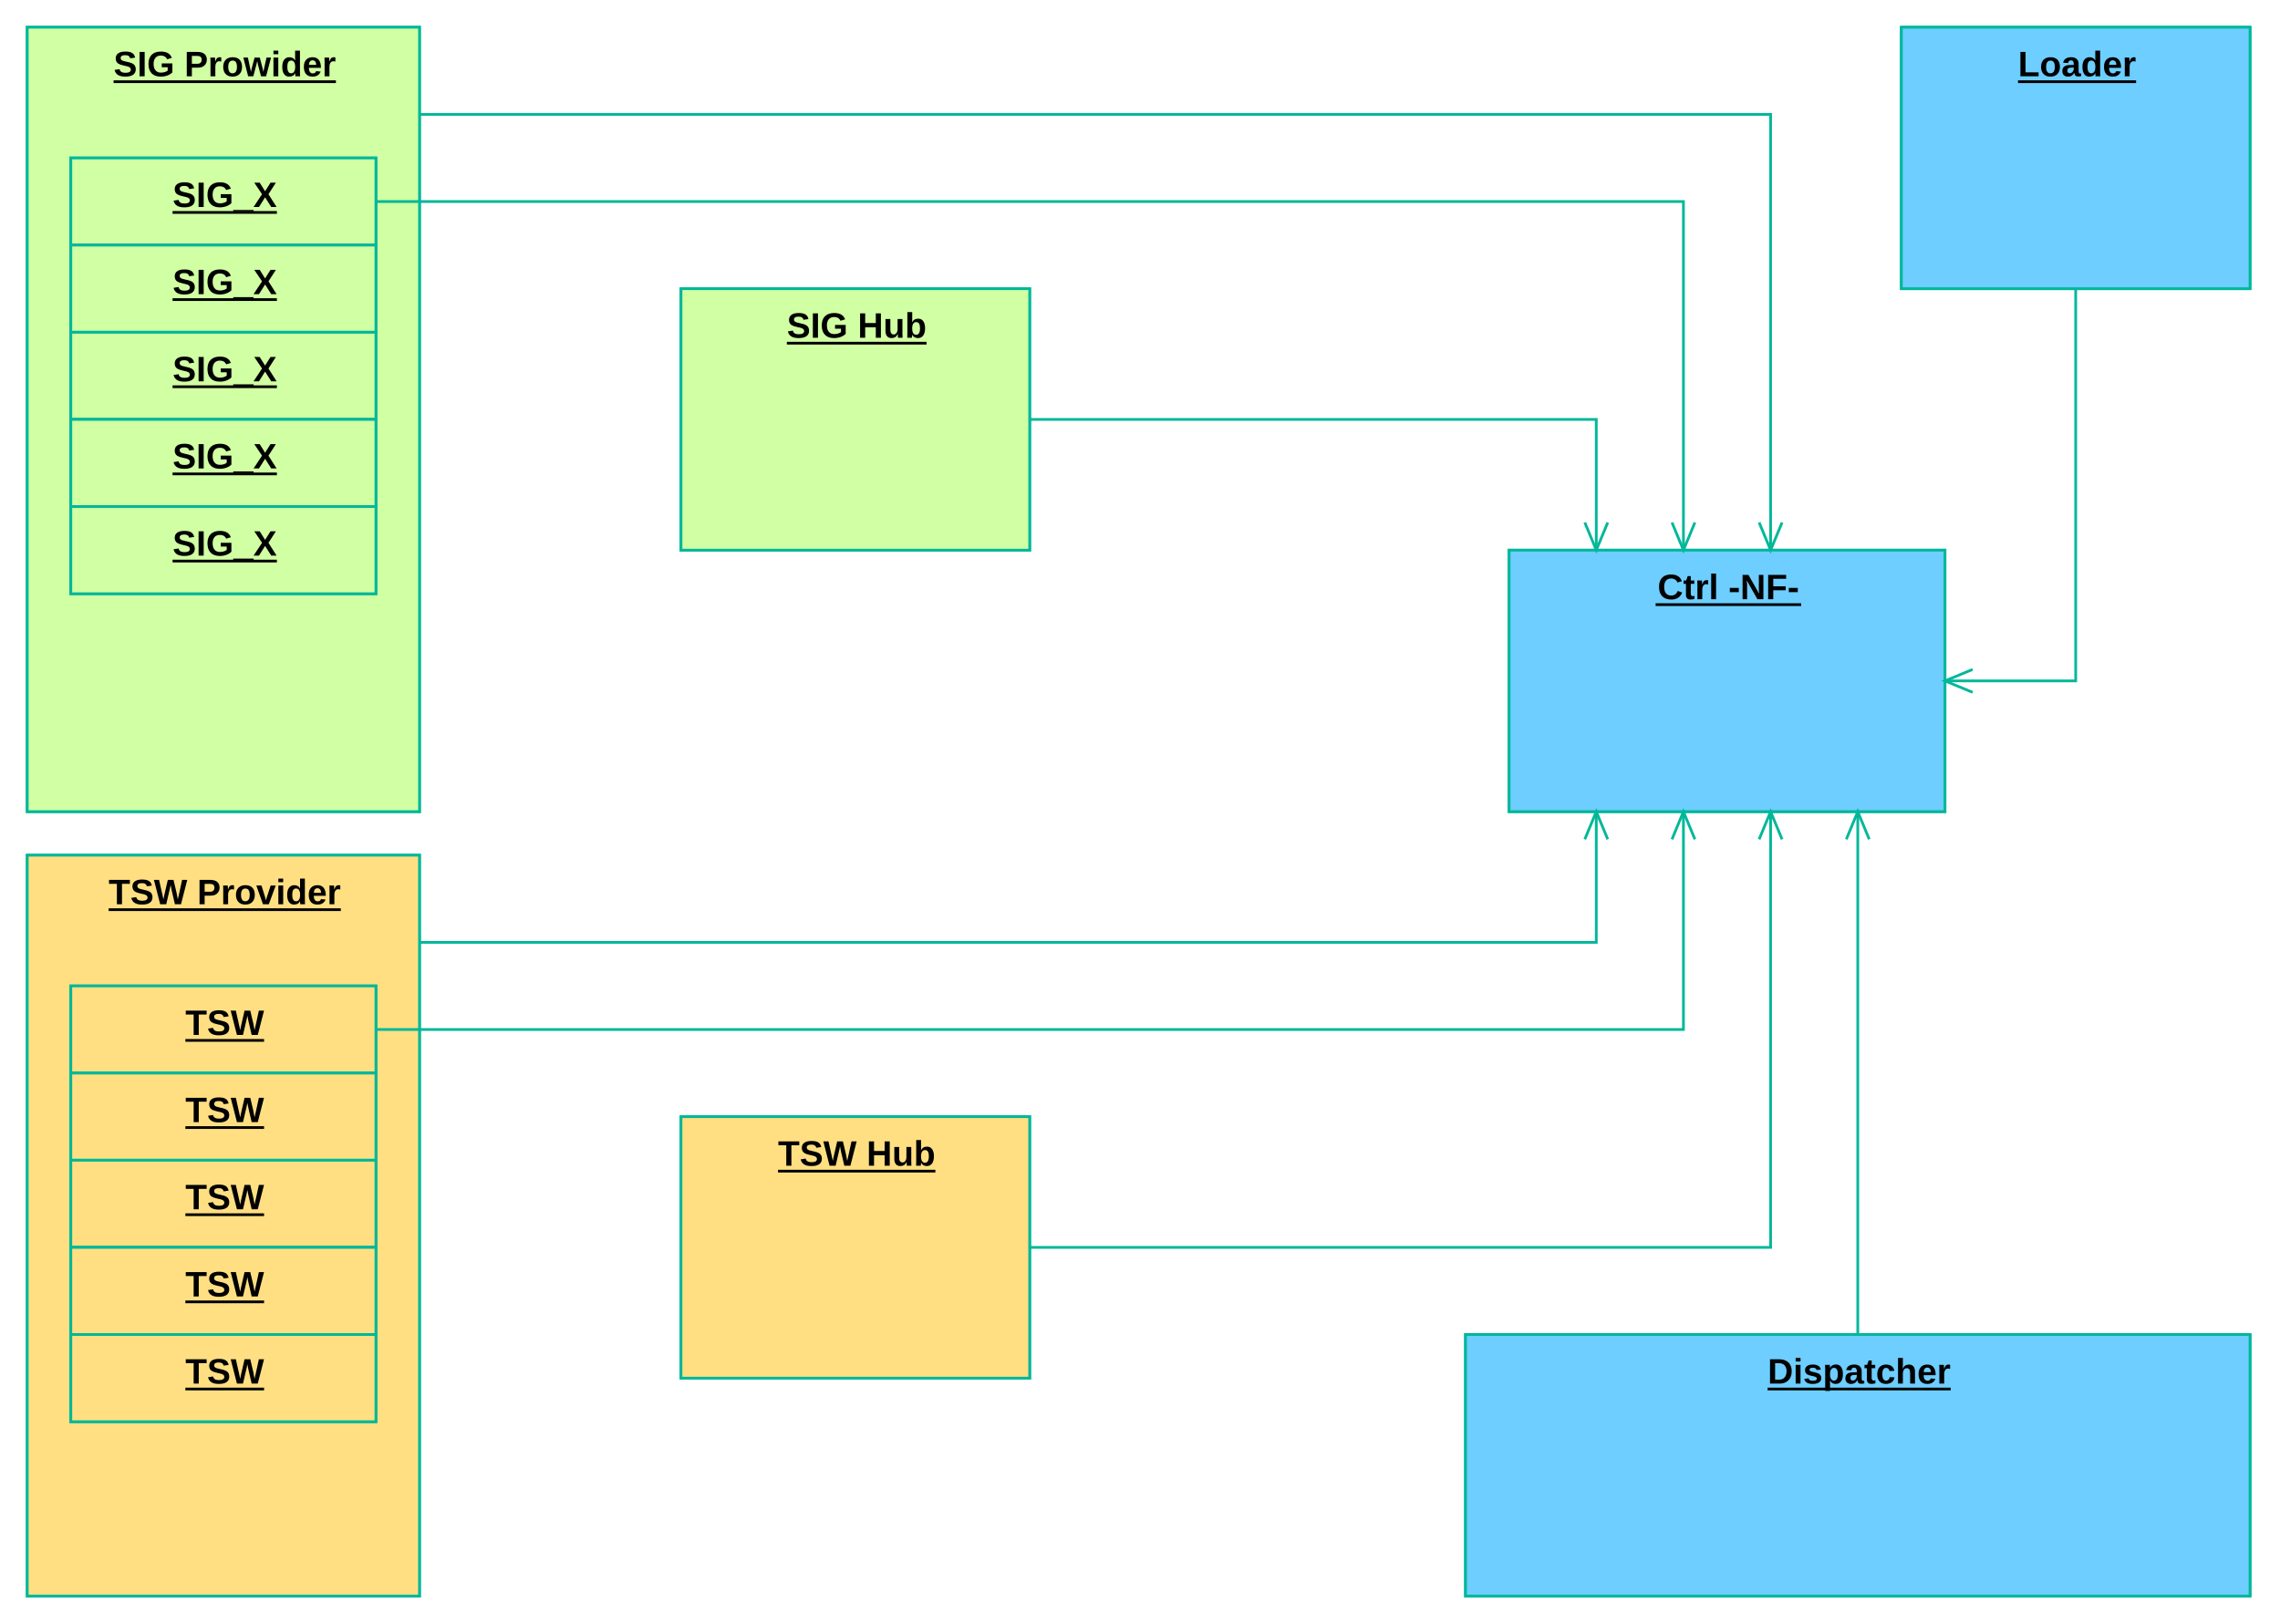
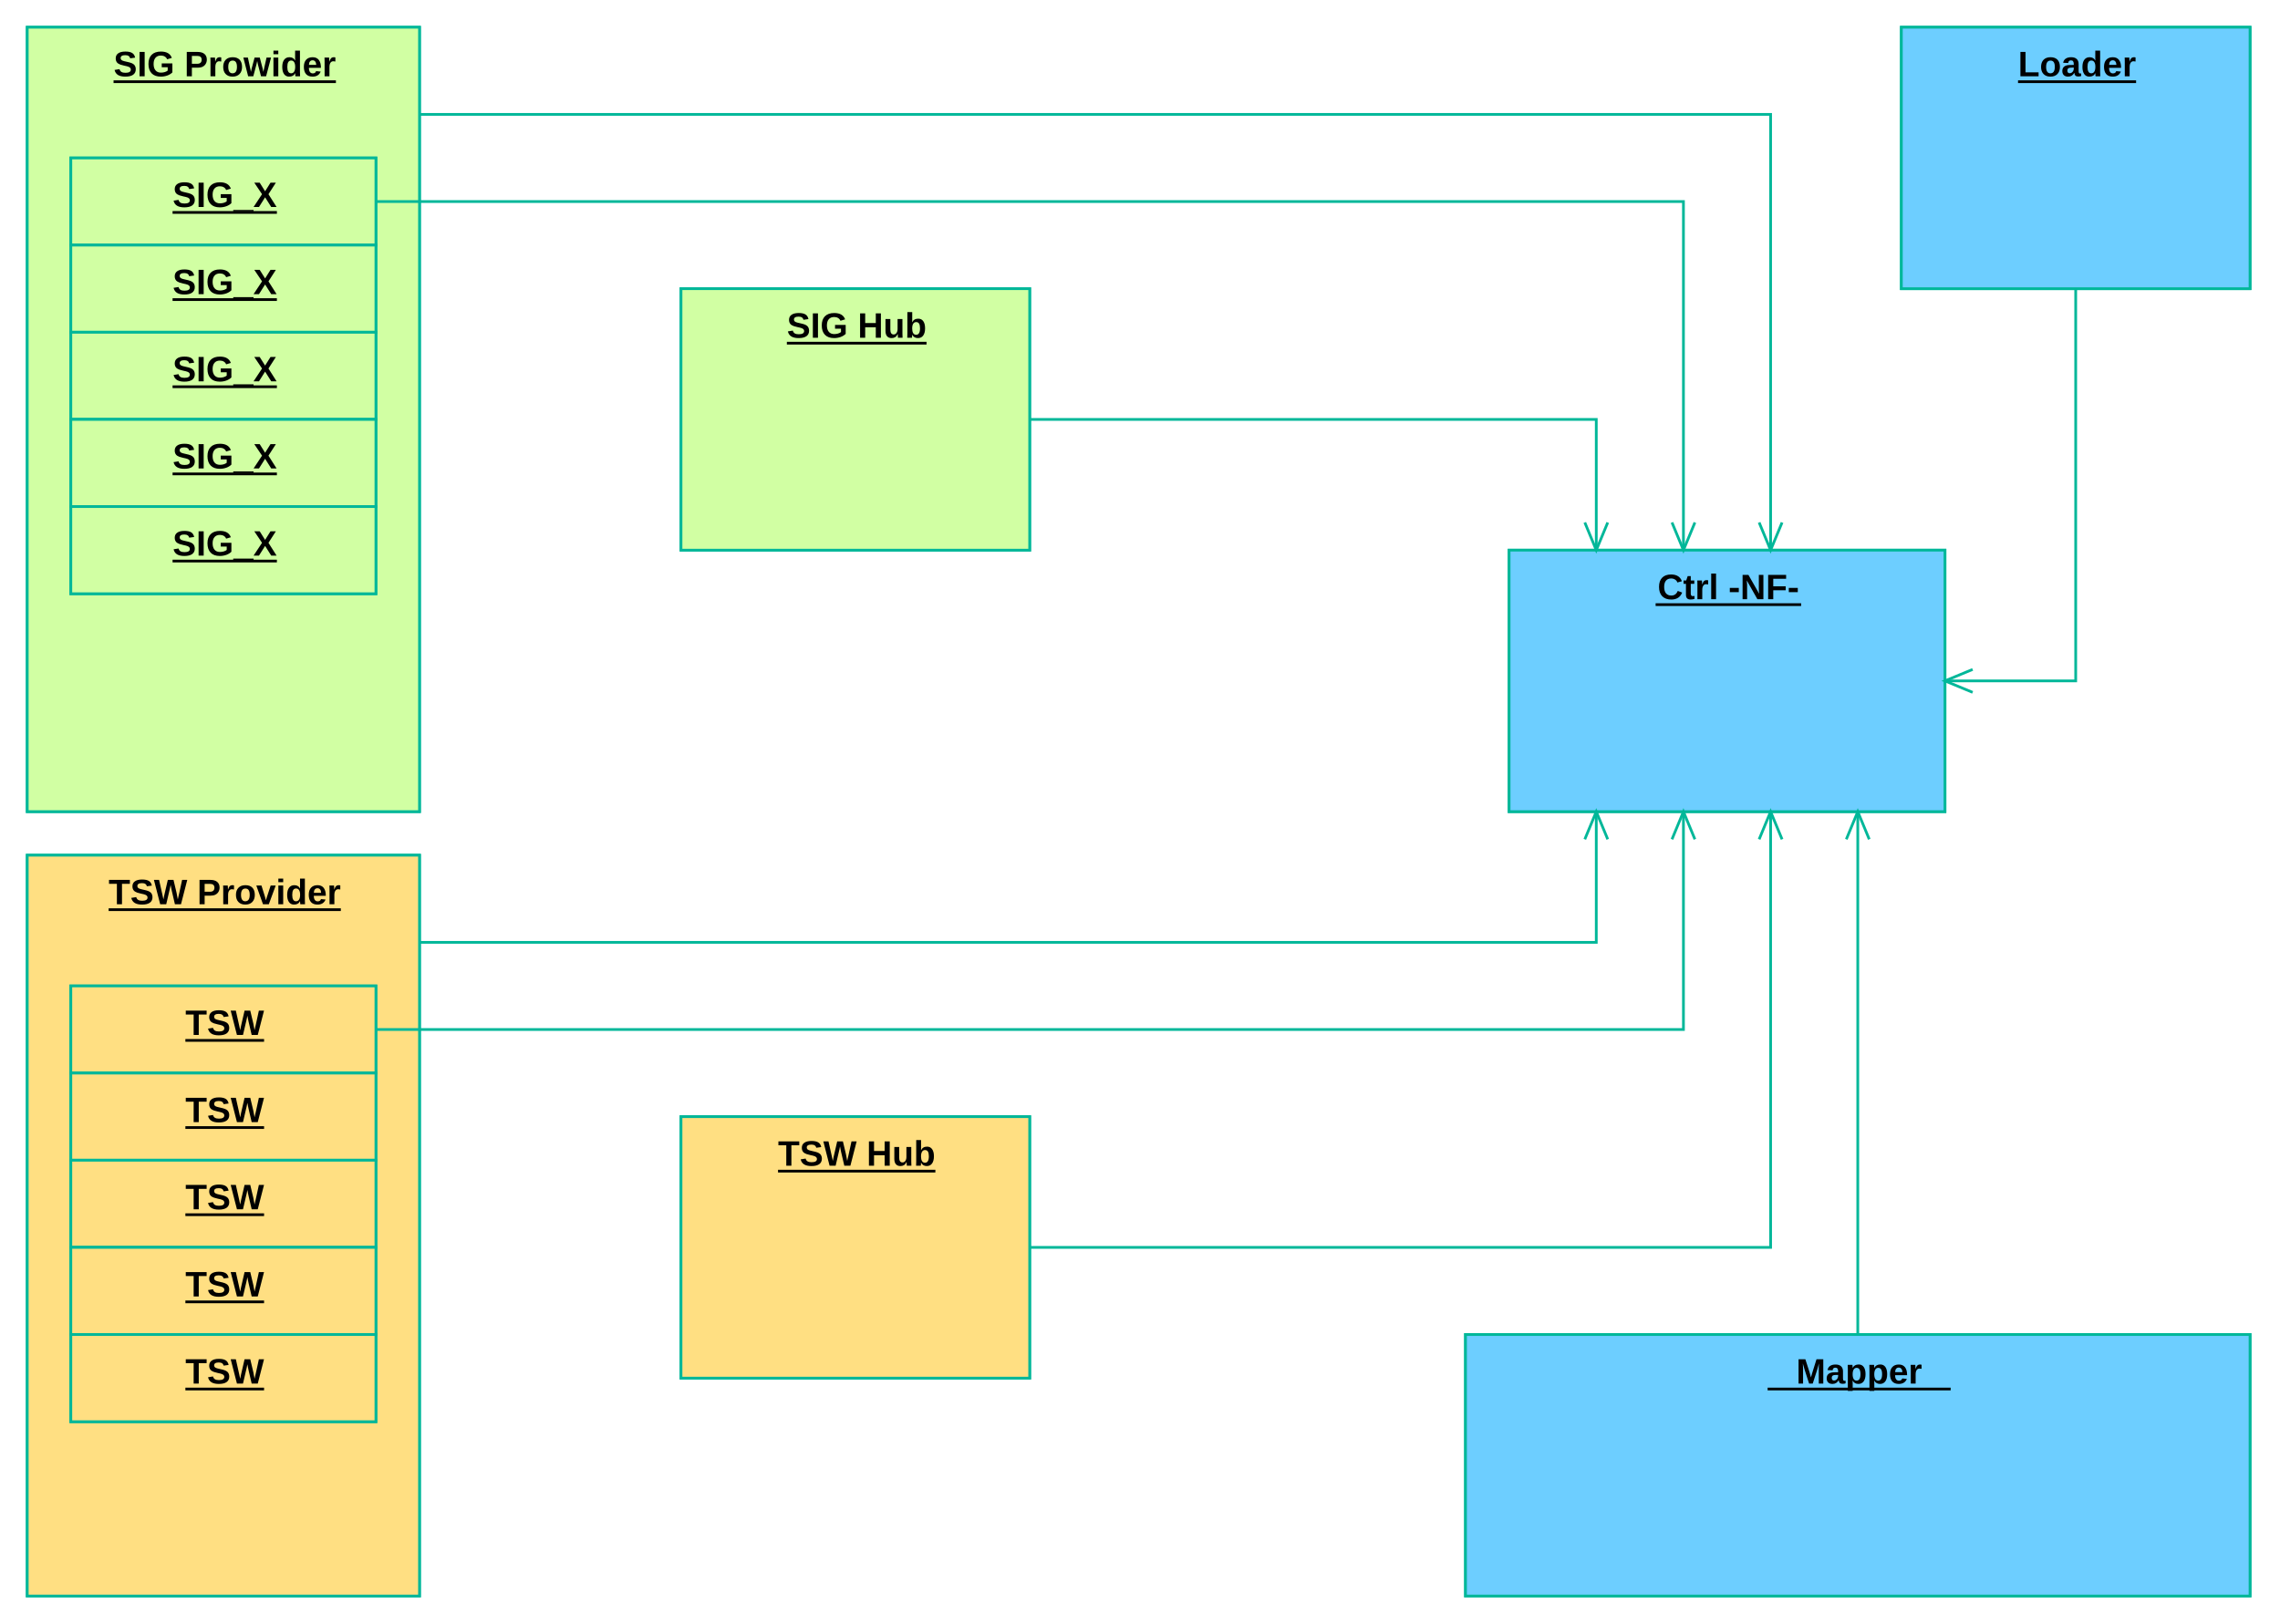
<svg xmlns="http://www.w3.org/2000/svg" version="1.1" width="837" height="596">
  <defs />
  <g>
    <g>
      <rect fill="#FFDF82" stroke="none" x="560" y="576" width="128" height="96" transform="matrix(1 0 0 1 -310 -166)" />
    </g>
    <g>
      <path fill="none" stroke="#00B799" paint-order="fill stroke markers" d=" M 250 410 L 378 410 L 378 506 L 250 506 L 250 410 Z Z" stroke-miterlimit="10" stroke-dasharray="" />
    </g>
    <g>
      <rect fill="#FFDF82" stroke="none" x="560" y="576" width="128" height="96" transform="matrix(1 0 0 1 -310 -166)" />
    </g>
    <g>
      <path fill="none" stroke="#00B799" paint-order="fill stroke markers" d=" M 250 410 L 378 410 L 378 506 L 250 506 L 250 410 Z Z" stroke-miterlimit="10" stroke-dasharray="" />
    </g>
    <g>
      <g>
        <path fill="none" stroke="none" />
        <text fill="#000000" stroke="none" font-family="Arial" font-size="13px" font-style="normal" font-weight="bold" text-decoration="undefined" x="624.5" y="589.5" text-anchor="middle" dominant-baseline="central" transform="matrix(1 0 0 1 -310 -166)">
TSW Hub</text>
        <path fill="none" stroke="#000000" paint-order="fill stroke markers" d=" M 343.382 430 L 285.618 430" stroke-miterlimit="10" stroke-dasharray="" />
      </g>
    </g>
    <g>
      <rect fill="#6DCEFF" stroke="none" x="848" y="656" width="288" height="96" transform="matrix(1 0 0 1 -310 -166)" />
    </g>
    <g>
      <path fill="none" stroke="#00B799" paint-order="fill stroke markers" d=" M 538 490 L 826 490 L 826 586 L 538 586 L 538 490 Z Z" stroke-miterlimit="10" stroke-dasharray="" />
    </g>
    <g>
      <rect fill="#6DCEFF" stroke="none" x="848" y="656" width="288" height="96" transform="matrix(1 0 0 1 -310 -166)" />
    </g>
    <g>
      <path fill="none" stroke="#00B799" paint-order="fill stroke markers" d=" M 538 490 L 826 490 L 826 586 L 538 586 L 538 490 Z Z" stroke-miterlimit="10" stroke-dasharray="" />
    </g>
    <g>
      <g>
        <path fill="none" stroke="none" />
        <text fill="#000000" stroke="none" font-family="Arial" font-size="13px" font-style="normal" font-weight="bold" text-decoration="undefined" x="992.5" y="669.5" text-anchor="middle" dominant-baseline="central" transform="matrix(1 0 0 1 -310 -166)">
- Dispatcher</text>
+ Mapper</text>
        <path fill="none" stroke="#000000" paint-order="fill stroke markers" d=" M 716.095 510 L 648.905 510" stroke-miterlimit="10" stroke-dasharray="" />
      </g>
    </g>
    <g>
      <rect fill="#FFDF82" stroke="none" x="320" y="480" width="144" height="272" transform="matrix(1 0 0 1 -310 -166)" />
    </g>
    <g>
      <path fill="none" stroke="#00B799" paint-order="fill stroke markers" d=" M 10 314 L 154 314 L 154 586 L 10 586 L 10 314 Z Z" stroke-miterlimit="10" stroke-dasharray="" />
    </g>
    <g>
      <rect fill="#FFDF82" stroke="none" x="320" y="480" width="144" height="272" transform="matrix(1 0 0 1 -310 -166)" />
    </g>
    <g>
      <path fill="none" stroke="#00B799" paint-order="fill stroke markers" d=" M 10 314 L 154 314 L 154 586 L 10 586 L 10 314 Z Z" stroke-miterlimit="10" stroke-dasharray="" />
    </g>
    <g>
      <g>
        <path fill="none" stroke="none" />
        <text fill="#000000" stroke="none" font-family="Arial" font-size="13px" font-style="normal" font-weight="bold" text-decoration="undefined" x="392.5" y="493.5" text-anchor="middle" dominant-baseline="central" transform="matrix(1 0 0 1 -310 -166)">
TSW Provider</text>
        <path fill="none" stroke="#000000" paint-order="fill stroke markers" d=" M 125.118 334 L 39.882 334" stroke-miterlimit="10" stroke-dasharray="" />
      </g>
    </g>
    <g>
      <rect fill="#6DCEFF" stroke="none" x="1008" y="176" width="128" height="96" transform="matrix(1 0 0 1 -310 -166)" />
    </g>
    <g>
      <path fill="none" stroke="#00B799" paint-order="fill stroke markers" d=" M 698 10 L 826 10 L 826 106 L 698 106 L 698 10 Z Z" stroke-miterlimit="10" stroke-dasharray="" />
    </g>
    <g>
      <rect fill="#6DCEFF" stroke="none" x="1008" y="176" width="128" height="96" transform="matrix(1 0 0 1 -310 -166)" />
    </g>
    <g>
      <path fill="none" stroke="#00B799" paint-order="fill stroke markers" d=" M 698 10 L 826 10 L 826 106 L 698 106 L 698 10 Z Z" stroke-miterlimit="10" stroke-dasharray="" />
    </g>
    <g>
      <g>
        <path fill="none" stroke="none" />
        <text fill="#000000" stroke="none" font-family="Arial" font-size="13px" font-style="normal" font-weight="bold" text-decoration="undefined" x="1072.5" y="189.5" text-anchor="middle" dominant-baseline="central" transform="matrix(1 0 0 1 -310 -166)">
Loader</text>
        <path fill="none" stroke="#000000" paint-order="fill stroke markers" d=" M 784.171 30 L 740.829 30" stroke-miterlimit="10" stroke-dasharray="" />
      </g>
    </g>
    <g>
      <rect fill="#D1FFA3" stroke="none" x="320" y="176" width="144" height="288" transform="matrix(1 0 0 1 -310 -166)" />
    </g>
    <g>
      <path fill="none" stroke="#00B799" paint-order="fill stroke markers" d=" M 10 10 L 154 10 L 154 298 L 10 298 L 10 10 Z Z" stroke-miterlimit="10" stroke-dasharray="" />
    </g>
    <g>
      <rect fill="#D1FFA3" stroke="none" x="320" y="176" width="144" height="288" transform="matrix(1 0 0 1 -310 -166)" />
    </g>
    <g>
      <path fill="none" stroke="#00B799" paint-order="fill stroke markers" d=" M 10 10 L 154 10 L 154 298 L 10 298 L 10 10 Z Z" stroke-miterlimit="10" stroke-dasharray="" />
    </g>
    <g>
      <g>
        <path fill="none" stroke="none" />
        <text fill="#000000" stroke="none" font-family="Arial" font-size="13px" font-style="normal" font-weight="bold" text-decoration="undefined" x="392.5" y="189.5" text-anchor="middle" dominant-baseline="central" transform="matrix(1 0 0 1 -310 -166)">
SIG Prowider</text>
        <path fill="none" stroke="#000000" paint-order="fill stroke markers" d=" M 123.315 30 L 41.685 30" stroke-miterlimit="10" stroke-dasharray="" />
      </g>
    </g>
    <g>
      <rect fill="#D1FFA3" stroke="none" x="560" y="272" width="128" height="96" transform="matrix(1 0 0 1 -310 -166)" />
    </g>
    <g>
      <path fill="none" stroke="#00B799" paint-order="fill stroke markers" d=" M 250 106 L 378 106 L 378 202 L 250 202 L 250 106 Z Z" stroke-miterlimit="10" stroke-dasharray="" />
    </g>
    <g>
      <rect fill="#D1FFA3" stroke="none" x="560" y="272" width="128" height="96" transform="matrix(1 0 0 1 -310 -166)" />
    </g>
    <g>
      <path fill="none" stroke="#00B799" paint-order="fill stroke markers" d=" M 250 106 L 378 106 L 378 202 L 250 202 L 250 106 Z Z" stroke-miterlimit="10" stroke-dasharray="" />
    </g>
    <g>
      <g>
        <path fill="none" stroke="none" />
        <text fill="#000000" stroke="none" font-family="Arial" font-size="13px" font-style="normal" font-weight="bold" text-decoration="undefined" x="624.5" y="285.5" text-anchor="middle" dominant-baseline="central" transform="matrix(1 0 0 1 -310 -166)">
SIG Hub</text>
        <path fill="none" stroke="#000000" paint-order="fill stroke markers" d=" M 340.138 126 L 288.862 126" stroke-miterlimit="10" stroke-dasharray="" />
      </g>
    </g>
    <g>
      <rect fill="#6DCEFF" stroke="none" x="864" y="368" width="160" height="96" transform="matrix(1 0 0 1 -310 -166)" />
    </g>
    <g>
      <path fill="none" stroke="#00B799" paint-order="fill stroke markers" d=" M 554 202 L 714 202 L 714 298 L 554 298 L 554 202 Z Z" stroke-miterlimit="10" stroke-dasharray="" />
    </g>
    <g>
      <rect fill="#6DCEFF" stroke="none" x="864" y="368" width="160" height="96" transform="matrix(1 0 0 1 -310 -166)" />
    </g>
    <g>
      <path fill="none" stroke="#00B799" paint-order="fill stroke markers" d=" M 554 202 L 714 202 L 714 298 L 554 298 L 554 202 Z Z" stroke-miterlimit="10" stroke-dasharray="" />
    </g>
    <g>
      <g>
        <path fill="none" stroke="none" />
        <text fill="#000000" stroke="none" font-family="Arial" font-size="13px" font-style="normal" font-weight="bold" text-decoration="undefined" x="944.5" y="381.5" text-anchor="middle" dominant-baseline="central" transform="matrix(1 0 0 1 -310 -166)">
Ctrl -NF-</text>
        <path fill="none" stroke="#000000" paint-order="fill stroke markers" d=" M 661.211 222 L 607.789 222" stroke-miterlimit="10" stroke-dasharray="" />
      </g>
    </g>
    <g>
      <rect fill="#FFDF82" stroke="none" x="336" y="528" width="112" height="32" transform="matrix(1 0 0 1 -310 -166)" />
    </g>
    <g>
      <path fill="none" stroke="#00B799" paint-order="fill stroke markers" d=" M 26 362 L 138 362 L 138 394 L 26 394 L 26 362 Z Z" stroke-miterlimit="10" stroke-dasharray="" />
    </g>
    <g>
      <rect fill="#FFDF82" stroke="none" x="336" y="528" width="112" height="32" transform="matrix(1 0 0 1 -310 -166)" />
    </g>
    <g>
      <path fill="none" stroke="#00B799" paint-order="fill stroke markers" d=" M 26 362 L 138 362 L 138 394 L 26 394 L 26 362 Z Z" stroke-miterlimit="10" stroke-dasharray="" />
    </g>
    <g>
      <g>
        <path fill="none" stroke="none" />
        <text fill="#000000" stroke="none" font-family="Arial" font-size="13px" font-style="normal" font-weight="bold" text-decoration="undefined" x="392.5" y="541.5" text-anchor="middle" dominant-baseline="central" transform="matrix(1 0 0 1 -310 -166)">
TSW</text>
        <path fill="none" stroke="#000000" paint-order="fill stroke markers" d=" M 96.941 382 L 68.059 382" stroke-miterlimit="10" stroke-dasharray="" />
      </g>
    </g>
    <g>
      <path fill="none" stroke="#00B799" paint-order="fill stroke markers" d=" M 138 378 L 618 378 L 618 298" stroke-miterlimit="10" stroke-dasharray="" />
    </g>
    <g>
      <path fill="none" stroke="#00B799" paint-order="fill stroke markers" d=" M 622.21 308.163 L 618 298 L 613.79 308.163" stroke-miterlimit="10" stroke-dasharray="" />
    </g>
    <g>
      <path fill="none" stroke="#00B799" paint-order="fill stroke markers" d=" M 378 458 L 650 458 L 650 298" stroke-miterlimit="10" stroke-dasharray="" />
    </g>
    <g>
      <path fill="none" stroke="#00B799" paint-order="fill stroke markers" d=" M 654.21 308.163 L 650 298 L 645.79 308.163" stroke-miterlimit="10" stroke-dasharray="" />
    </g>
    <g>
      <path fill="none" stroke="#00B799" paint-order="fill stroke markers" d=" M 138 74 L 618 74 L 618 202" stroke-miterlimit="10" stroke-dasharray="" />
    </g>
    <g>
      <path fill="none" stroke="#00B799" paint-order="fill stroke markers" d=" M 613.79 191.837 L 618 202 L 622.21 191.837" stroke-miterlimit="10" stroke-dasharray="" />
    </g>
    <g>
      <path fill="none" stroke="#00B799" paint-order="fill stroke markers" d=" M 378 154 L 586 154 L 586 202" stroke-miterlimit="10" stroke-dasharray="" />
    </g>
    <g>
      <path fill="none" stroke="#00B799" paint-order="fill stroke markers" d=" M 581.79 191.837 L 586 202 L 590.21 191.837" stroke-miterlimit="10" stroke-dasharray="" />
    </g>
    <g>
      <path fill="none" stroke="#00B799" paint-order="fill stroke markers" d=" M 154 42 L 650 42 L 650 202" stroke-miterlimit="10" stroke-dasharray="" />
    </g>
    <g>
      <path fill="none" stroke="#00B799" paint-order="fill stroke markers" d=" M 645.79 191.837 L 650 202 L 654.21 191.837" stroke-miterlimit="10" stroke-dasharray="" />
    </g>
    <g>
      <path fill="none" stroke="#00B799" paint-order="fill stroke markers" d=" M 154 346 L 586 346 L 586 298" stroke-miterlimit="10" stroke-dasharray="" />
    </g>
    <g>
      <path fill="none" stroke="#00B799" paint-order="fill stroke markers" d=" M 590.21 308.163 L 586 298 L 581.79 308.163" stroke-miterlimit="10" stroke-dasharray="" />
    </g>
    <g>
      <path fill="none" stroke="#00B799" paint-order="fill stroke markers" d=" M 682 490 L 682 298" stroke-miterlimit="10" stroke-dasharray="" />
    </g>
    <g>
      <path fill="none" stroke="#00B799" paint-order="fill stroke markers" d=" M 686.21 308.163 L 682 298 L 677.79 308.163" stroke-miterlimit="10" stroke-dasharray="" />
    </g>
    <g>
      <rect fill="#D1FFA3" stroke="none" x="336" y="224" width="112" height="32" transform="matrix(1 0 0 1 -310 -166)" />
    </g>
    <g>
      <path fill="none" stroke="#00B799" paint-order="fill stroke markers" d=" M 26 58 L 138 58 L 138 90 L 26 90 L 26 58 Z Z" stroke-miterlimit="10" stroke-dasharray="" />
    </g>
    <g>
      <rect fill="#D1FFA3" stroke="none" x="336" y="224" width="112" height="32" transform="matrix(1 0 0 1 -310 -166)" />
    </g>
    <g>
      <path fill="none" stroke="#00B799" paint-order="fill stroke markers" d=" M 26 58 L 138 58 L 138 90 L 26 90 L 26 58 Z Z" stroke-miterlimit="10" stroke-dasharray="" />
    </g>
    <g>
      <g>
        <path fill="none" stroke="none" />
        <text fill="#000000" stroke="none" font-family="Arial" font-size="13px" font-style="normal" font-weight="bold" text-decoration="undefined" x="392.5" y="237.5" text-anchor="middle" dominant-baseline="central" transform="matrix(1 0 0 1 -310 -166)">
SIG_X</text>
        <path fill="none" stroke="#000000" paint-order="fill stroke markers" d=" M 101.648 78 L 63.352 78" stroke-miterlimit="10" stroke-dasharray="" />
      </g>
    </g>
    <g>
      <rect fill="#D1FFA3" stroke="none" x="336" y="256" width="112" height="32" transform="matrix(1 0 0 1 -310 -166)" />
    </g>
    <g>
      <path fill="none" stroke="#00B799" paint-order="fill stroke markers" d=" M 26 90 L 138 90 L 138 122 L 26 122 L 26 90 Z Z" stroke-miterlimit="10" stroke-dasharray="" />
    </g>
    <g>
      <rect fill="#D1FFA3" stroke="none" x="336" y="256" width="112" height="32" transform="matrix(1 0 0 1 -310 -166)" />
    </g>
    <g>
      <path fill="none" stroke="#00B799" paint-order="fill stroke markers" d=" M 26 90 L 138 90 L 138 122 L 26 122 L 26 90 Z Z" stroke-miterlimit="10" stroke-dasharray="" />
    </g>
    <g>
      <g>
        <path fill="none" stroke="none" />
        <text fill="#000000" stroke="none" font-family="Arial" font-size="13px" font-style="normal" font-weight="bold" text-decoration="undefined" x="392.5" y="269.5" text-anchor="middle" dominant-baseline="central" transform="matrix(1 0 0 1 -310 -166)">
SIG_X</text>
        <path fill="none" stroke="#000000" paint-order="fill stroke markers" d=" M 101.648 110 L 63.352 110" stroke-miterlimit="10" stroke-dasharray="" />
      </g>
    </g>
    <g>
      <rect fill="#D1FFA3" stroke="none" x="336" y="288" width="112" height="32" transform="matrix(1 0 0 1 -310 -166)" />
    </g>
    <g>
      <path fill="none" stroke="#00B799" paint-order="fill stroke markers" d=" M 26 122 L 138 122 L 138 154 L 26 154 L 26 122 Z Z" stroke-miterlimit="10" stroke-dasharray="" />
    </g>
    <g>
      <rect fill="#D1FFA3" stroke="none" x="336" y="288" width="112" height="32" transform="matrix(1 0 0 1 -310 -166)" />
    </g>
    <g>
      <path fill="none" stroke="#00B799" paint-order="fill stroke markers" d=" M 26 122 L 138 122 L 138 154 L 26 154 L 26 122 Z Z" stroke-miterlimit="10" stroke-dasharray="" />
    </g>
    <g>
      <g>
        <path fill="none" stroke="none" />
        <text fill="#000000" stroke="none" font-family="Arial" font-size="13px" font-style="normal" font-weight="bold" text-decoration="undefined" x="392.5" y="301.5" text-anchor="middle" dominant-baseline="central" transform="matrix(1 0 0 1 -310 -166)">
SIG_X</text>
        <path fill="none" stroke="#000000" paint-order="fill stroke markers" d=" M 101.648 142 L 63.352 142" stroke-miterlimit="10" stroke-dasharray="" />
      </g>
    </g>
    <g>
      <rect fill="#D1FFA3" stroke="none" x="336" y="320" width="112" height="32" transform="matrix(1 0 0 1 -310 -166)" />
    </g>
    <g>
      <path fill="none" stroke="#00B799" paint-order="fill stroke markers" d=" M 26 154 L 138 154 L 138 186 L 26 186 L 26 154 Z Z" stroke-miterlimit="10" stroke-dasharray="" />
    </g>
    <g>
      <rect fill="#D1FFA3" stroke="none" x="336" y="320" width="112" height="32" transform="matrix(1 0 0 1 -310 -166)" />
    </g>
    <g>
      <path fill="none" stroke="#00B799" paint-order="fill stroke markers" d=" M 26 154 L 138 154 L 138 186 L 26 186 L 26 154 Z Z" stroke-miterlimit="10" stroke-dasharray="" />
    </g>
    <g>
      <g>
        <path fill="none" stroke="none" />
        <text fill="#000000" stroke="none" font-family="Arial" font-size="13px" font-style="normal" font-weight="bold" text-decoration="undefined" x="392.5" y="333.5" text-anchor="middle" dominant-baseline="central" transform="matrix(1 0 0 1 -310 -166)">
SIG_X</text>
        <path fill="none" stroke="#000000" paint-order="fill stroke markers" d=" M 101.648 174 L 63.352 174" stroke-miterlimit="10" stroke-dasharray="" />
      </g>
    </g>
    <g>
      <rect fill="#D1FFA3" stroke="none" x="336" y="352" width="112" height="32" transform="matrix(1 0 0 1 -310 -166)" />
    </g>
    <g>
      <path fill="none" stroke="#00B799" paint-order="fill stroke markers" d=" M 26 186 L 138 186 L 138 218 L 26 218 L 26 186 Z Z" stroke-miterlimit="10" stroke-dasharray="" />
    </g>
    <g>
      <rect fill="#D1FFA3" stroke="none" x="336" y="352" width="112" height="32" transform="matrix(1 0 0 1 -310 -166)" />
    </g>
    <g>
      <path fill="none" stroke="#00B799" paint-order="fill stroke markers" d=" M 26 186 L 138 186 L 138 218 L 26 218 L 26 186 Z Z" stroke-miterlimit="10" stroke-dasharray="" />
    </g>
    <g>
      <g>
        <path fill="none" stroke="none" />
        <text fill="#000000" stroke="none" font-family="Arial" font-size="13px" font-style="normal" font-weight="bold" text-decoration="undefined" x="392.5" y="365.5" text-anchor="middle" dominant-baseline="central" transform="matrix(1 0 0 1 -310 -166)">
SIG_X</text>
        <path fill="none" stroke="#000000" paint-order="fill stroke markers" d=" M 101.648 206 L 63.352 206" stroke-miterlimit="10" stroke-dasharray="" />
      </g>
    </g>
    <g>
      <rect fill="#FFDF82" stroke="none" x="336" y="560" width="112" height="32" transform="matrix(1 0 0 1 -310 -166)" />
    </g>
    <g>
      <path fill="none" stroke="#00B799" paint-order="fill stroke markers" d=" M 26 394 L 138 394 L 138 426 L 26 426 L 26 394 Z Z" stroke-miterlimit="10" stroke-dasharray="" />
    </g>
    <g>
      <rect fill="#FFDF82" stroke="none" x="336" y="560" width="112" height="32" transform="matrix(1 0 0 1 -310 -166)" />
    </g>
    <g>
      <path fill="none" stroke="#00B799" paint-order="fill stroke markers" d=" M 26 394 L 138 394 L 138 426 L 26 426 L 26 394 Z Z" stroke-miterlimit="10" stroke-dasharray="" />
    </g>
    <g>
      <g>
        <path fill="none" stroke="none" />
        <text fill="#000000" stroke="none" font-family="Arial" font-size="13px" font-style="normal" font-weight="bold" text-decoration="undefined" x="392.5" y="573.5" text-anchor="middle" dominant-baseline="central" transform="matrix(1 0 0 1 -310 -166)">
TSW</text>
        <path fill="none" stroke="#000000" paint-order="fill stroke markers" d=" M 96.941 414 L 68.059 414" stroke-miterlimit="10" stroke-dasharray="" />
      </g>
    </g>
    <g>
      <rect fill="#FFDF82" stroke="none" x="336" y="592" width="112" height="32" transform="matrix(1 0 0 1 -310 -166)" />
    </g>
    <g>
      <path fill="none" stroke="#00B799" paint-order="fill stroke markers" d=" M 26 426 L 138 426 L 138 458 L 26 458 L 26 426 Z Z" stroke-miterlimit="10" stroke-dasharray="" />
    </g>
    <g>
      <rect fill="#FFDF82" stroke="none" x="336" y="592" width="112" height="32" transform="matrix(1 0 0 1 -310 -166)" />
    </g>
    <g>
      <path fill="none" stroke="#00B799" paint-order="fill stroke markers" d=" M 26 426 L 138 426 L 138 458 L 26 458 L 26 426 Z Z" stroke-miterlimit="10" stroke-dasharray="" />
    </g>
    <g>
      <g>
        <path fill="none" stroke="none" />
        <text fill="#000000" stroke="none" font-family="Arial" font-size="13px" font-style="normal" font-weight="bold" text-decoration="undefined" x="392.5" y="605.5" text-anchor="middle" dominant-baseline="central" transform="matrix(1 0 0 1 -310 -166)">
TSW</text>
        <path fill="none" stroke="#000000" paint-order="fill stroke markers" d=" M 96.941 446 L 68.059 446" stroke-miterlimit="10" stroke-dasharray="" />
      </g>
    </g>
    <g>
      <rect fill="#FFDF82" stroke="none" x="336" y="624" width="112" height="32" transform="matrix(1 0 0 1 -310 -166)" />
    </g>
    <g>
      <path fill="none" stroke="#00B799" paint-order="fill stroke markers" d=" M 26 458 L 138 458 L 138 490 L 26 490 L 26 458 Z Z" stroke-miterlimit="10" stroke-dasharray="" />
    </g>
    <g>
      <rect fill="#FFDF82" stroke="none" x="336" y="624" width="112" height="32" transform="matrix(1 0 0 1 -310 -166)" />
    </g>
    <g>
      <path fill="none" stroke="#00B799" paint-order="fill stroke markers" d=" M 26 458 L 138 458 L 138 490 L 26 490 L 26 458 Z Z" stroke-miterlimit="10" stroke-dasharray="" />
    </g>
    <g>
      <g>
        <path fill="none" stroke="none" />
        <text fill="#000000" stroke="none" font-family="Arial" font-size="13px" font-style="normal" font-weight="bold" text-decoration="undefined" x="392.5" y="637.5" text-anchor="middle" dominant-baseline="central" transform="matrix(1 0 0 1 -310 -166)">
TSW</text>
        <path fill="none" stroke="#000000" paint-order="fill stroke markers" d=" M 96.941 478 L 68.059 478" stroke-miterlimit="10" stroke-dasharray="" />
      </g>
    </g>
    <g>
      <rect fill="#FFDF82" stroke="none" x="336" y="656" width="112" height="32" transform="matrix(1 0 0 1 -310 -166)" />
    </g>
    <g>
      <path fill="none" stroke="#00B799" paint-order="fill stroke markers" d=" M 26 490 L 138 490 L 138 522 L 26 522 L 26 490 Z Z" stroke-miterlimit="10" stroke-dasharray="" />
    </g>
    <g>
      <rect fill="#FFDF82" stroke="none" x="336" y="656" width="112" height="32" transform="matrix(1 0 0 1 -310 -166)" />
    </g>
    <g>
      <path fill="none" stroke="#00B799" paint-order="fill stroke markers" d=" M 26 490 L 138 490 L 138 522 L 26 522 L 26 490 Z Z" stroke-miterlimit="10" stroke-dasharray="" />
    </g>
    <g>
      <g>
        <path fill="none" stroke="none" />
        <text fill="#000000" stroke="none" font-family="Arial" font-size="13px" font-style="normal" font-weight="bold" text-decoration="undefined" x="392.5" y="669.5" text-anchor="middle" dominant-baseline="central" transform="matrix(1 0 0 1 -310 -166)">
TSW</text>
        <path fill="none" stroke="#000000" paint-order="fill stroke markers" d=" M 96.941 510 L 68.059 510" stroke-miterlimit="10" stroke-dasharray="" />
      </g>
    </g>
    <g>
      <path fill="none" stroke="#00B799" paint-order="fill stroke markers" d=" M 762 106 L 762 250 L 714 250" stroke-miterlimit="10" stroke-dasharray="" />
    </g>
    <g>
      <path fill="none" stroke="#00B799" paint-order="fill stroke markers" d=" M 724.163 245.79 L 714 250 L 724.163 254.21" stroke-miterlimit="10" stroke-dasharray="" />
    </g>
  </g>
</svg>
